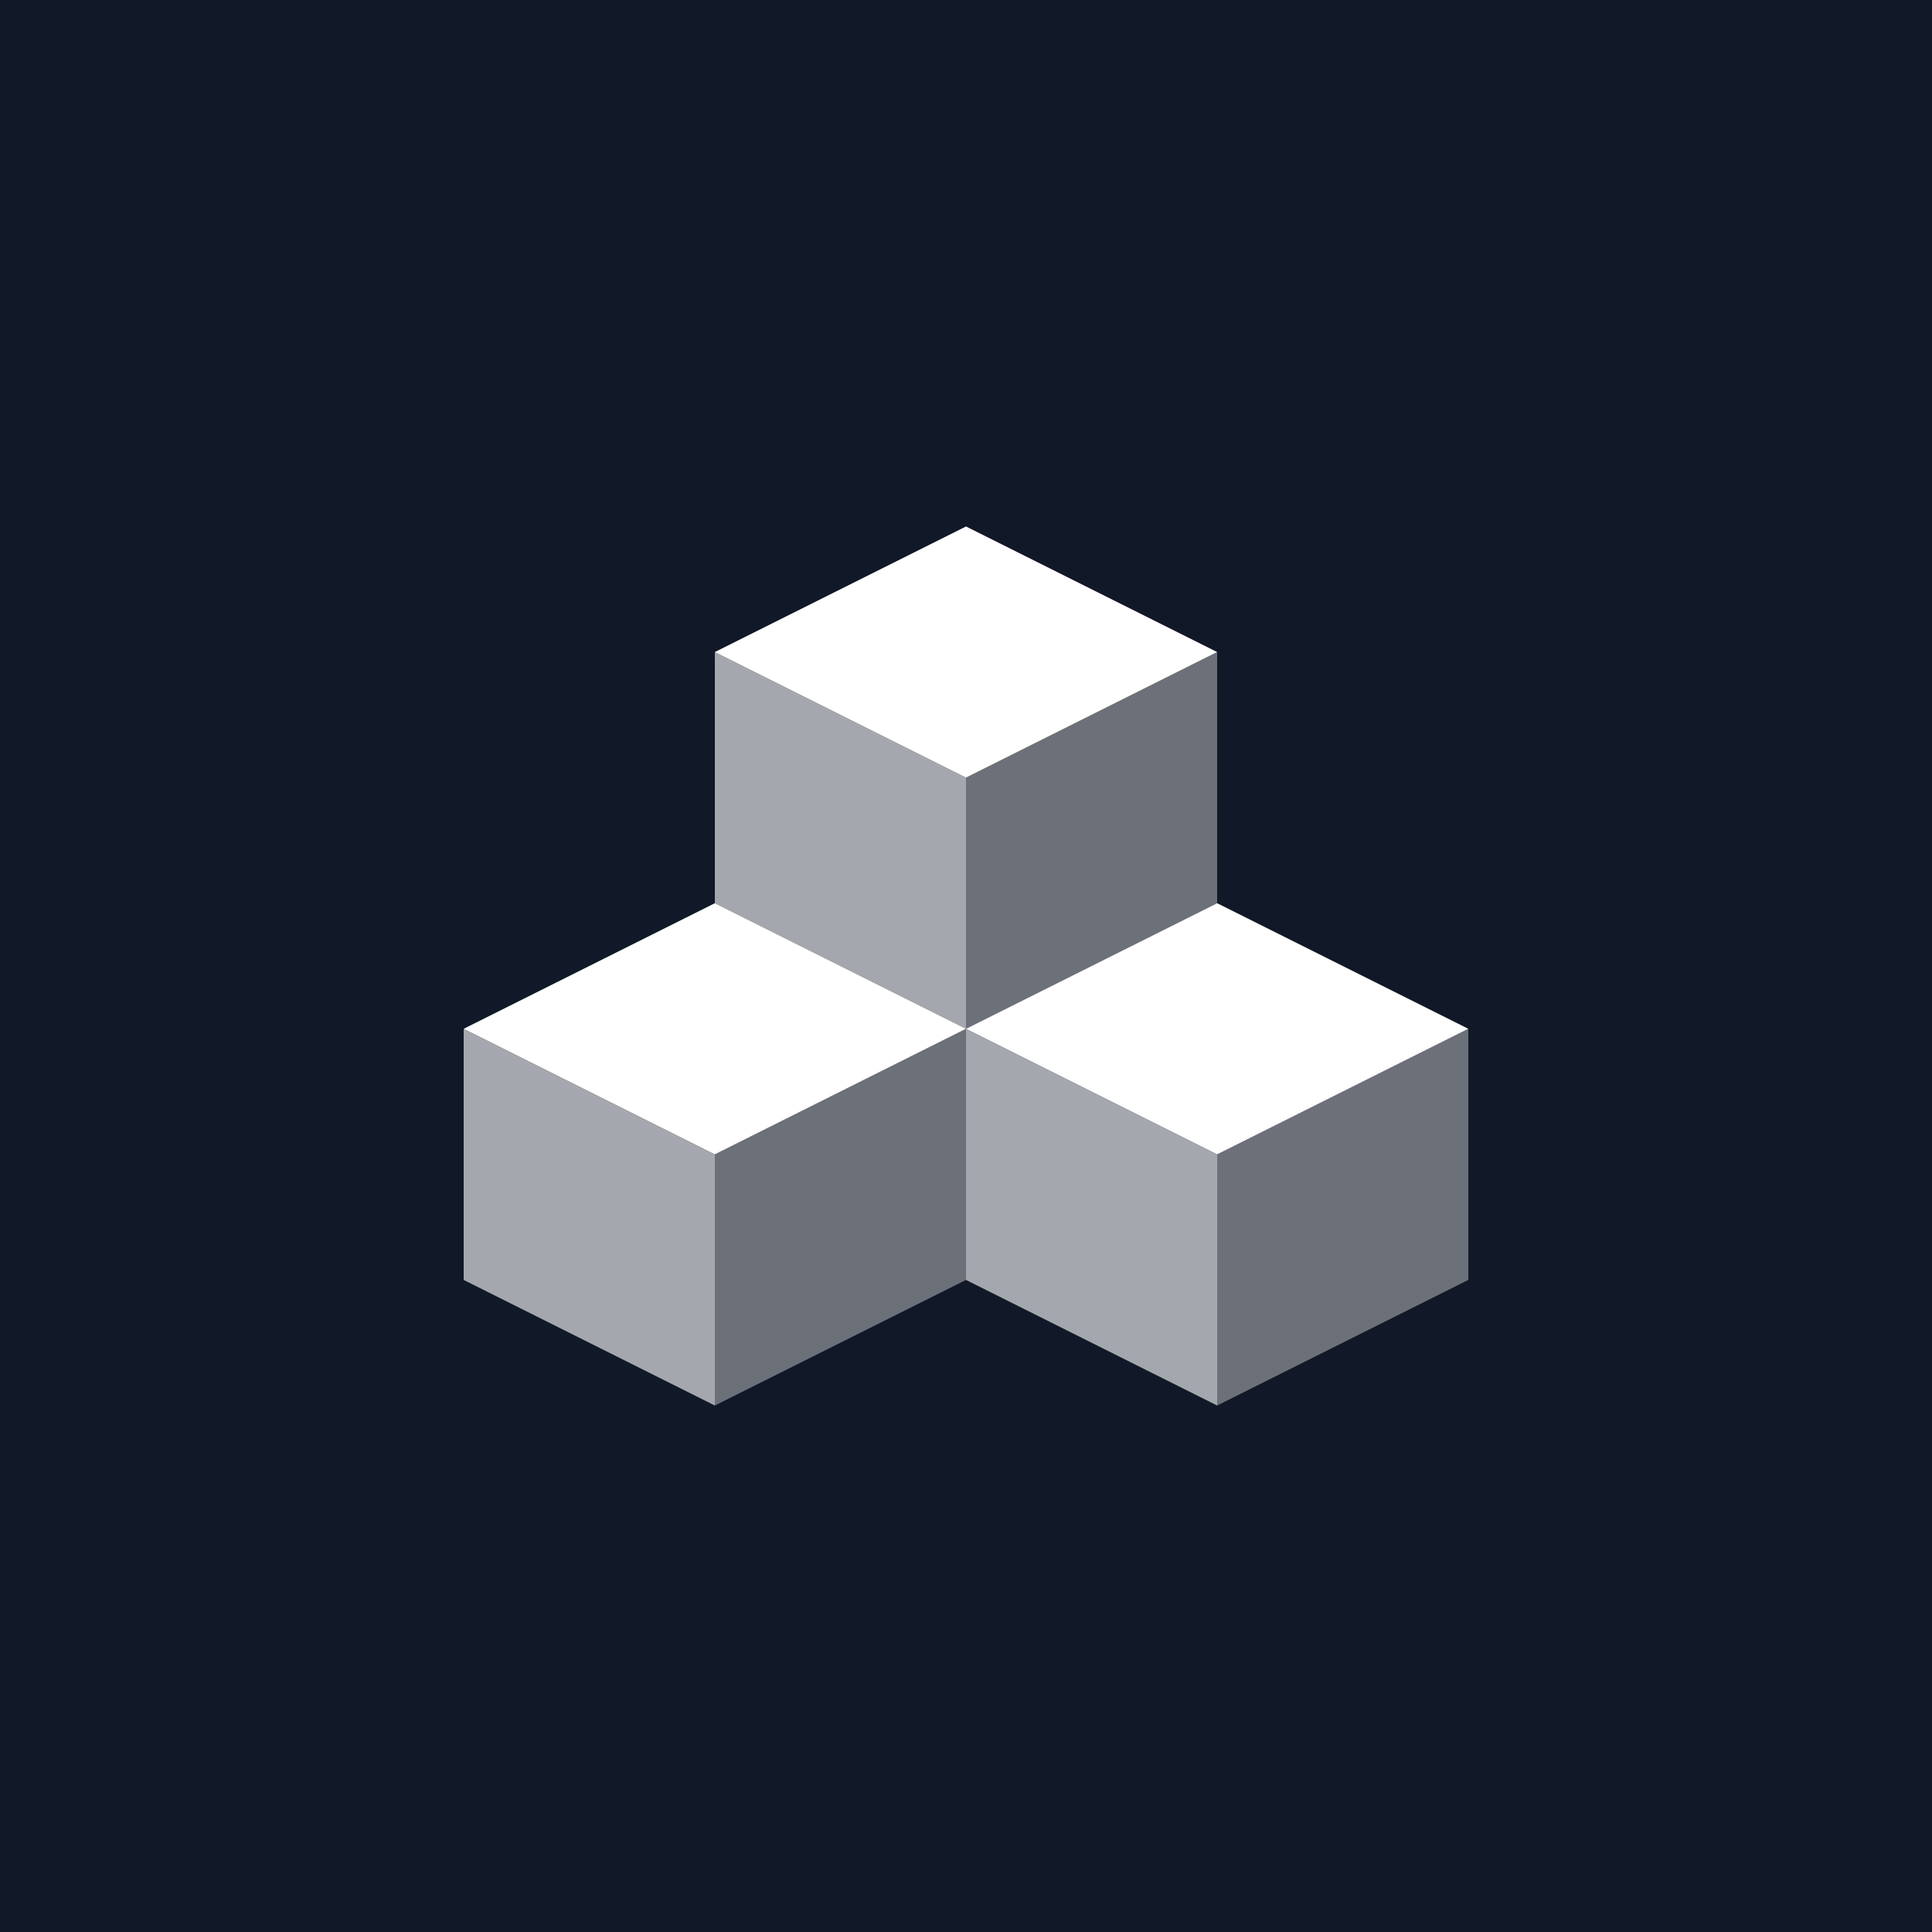
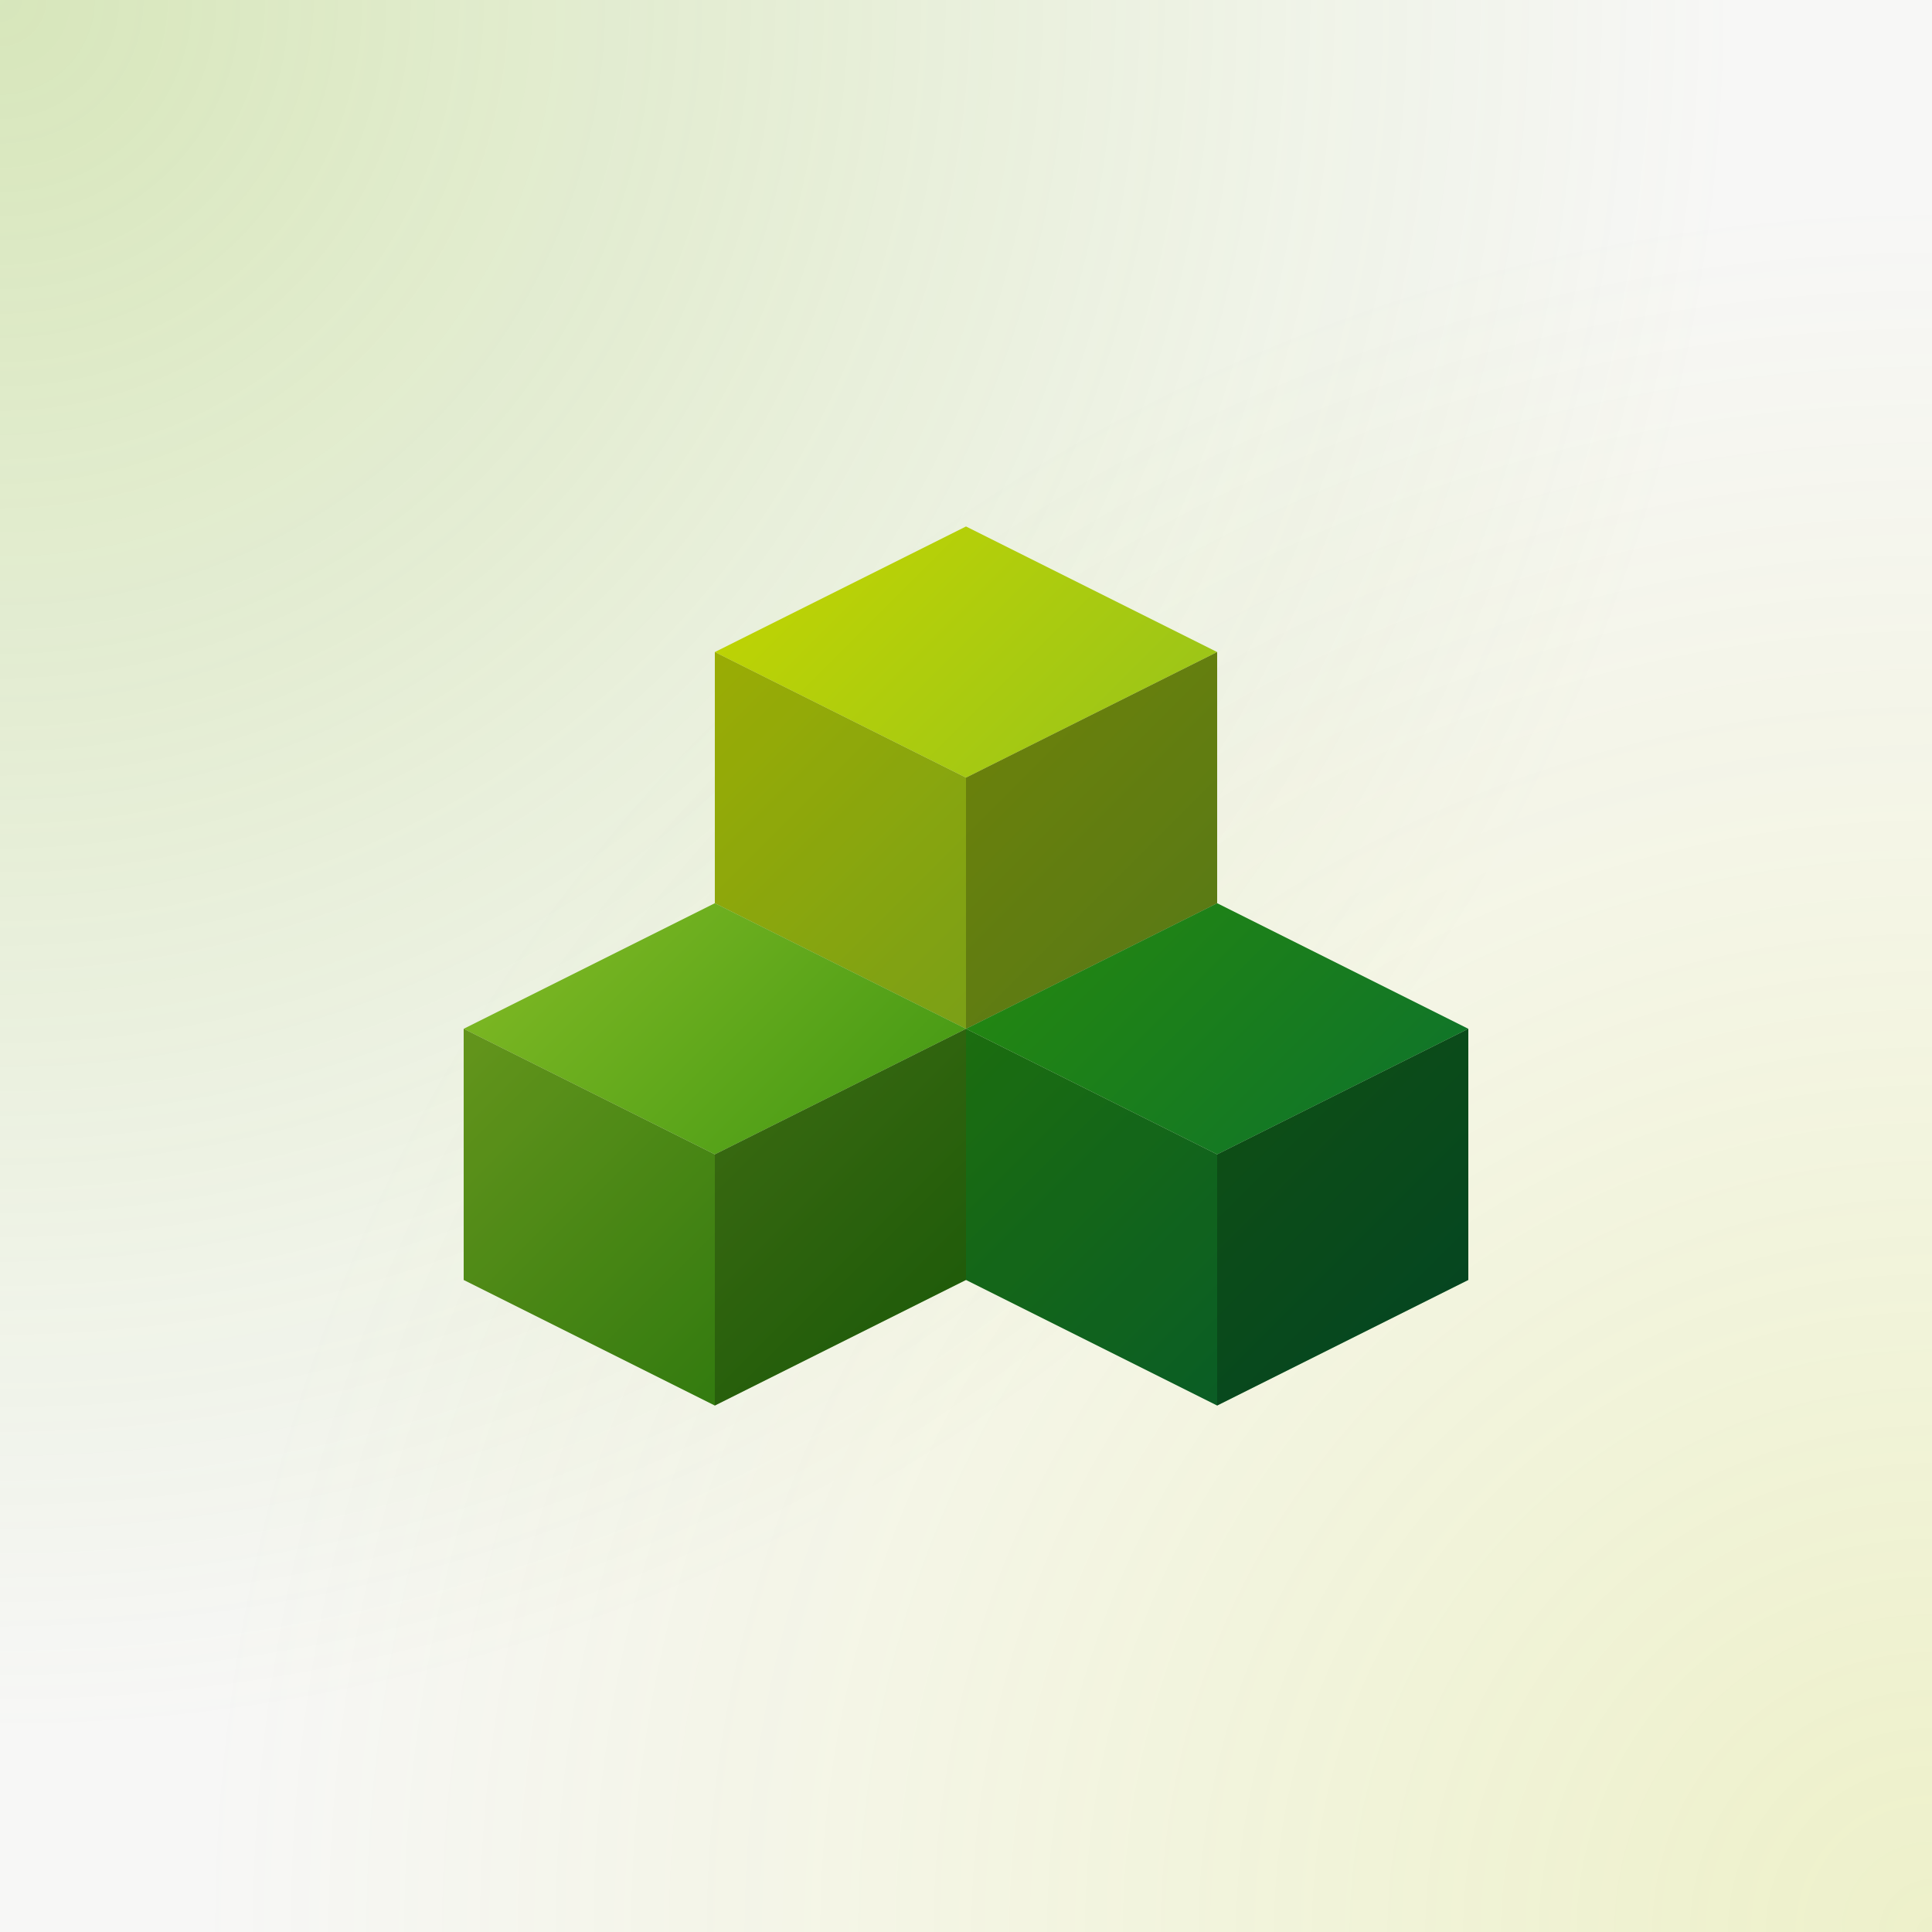
<svg xmlns="http://www.w3.org/2000/svg" viewBox="0 0 512 512" role="img" aria-label="Enact">
-   <rect width="512" height="512" fill="#111827" />
-   <path fill="#ffffff" fill-opacity="1" d="M12 2.375 L17.5 5.125 L12 7.875 L6.5 5.125 Z" transform="translate(110.778 110.778) scale(12.10182)" />
-   <path fill="#ffffff" fill-opacity="0.62" d="M6.5 5.125 L12 7.875 L12 13.375 L6.5 10.625 Z" transform="translate(110.778 110.778) scale(12.10182)" />
-   <path fill="#ffffff" fill-opacity="0.38" d="M12 7.875 L17.5 5.125 L17.5 10.625 L12 13.375 Z" transform="translate(110.778 110.778) scale(12.10182)" />
-   <path fill="#ffffff" fill-opacity="1" d="M6.5 10.625 L12 13.375 L6.5 16.125 L1 13.375 Z" transform="translate(110.778 110.778) scale(12.10182)" />
-   <path fill="#ffffff" fill-opacity="0.62" d="M1 13.375 L6.5 16.125 L6.5 21.625 L1 18.875 Z" transform="translate(110.778 110.778) scale(12.10182)" />
-   <path fill="#ffffff" fill-opacity="0.38" d="M6.5 16.125 L12 13.375 L12 18.875 L6.5 21.625 Z" transform="translate(110.778 110.778) scale(12.10182)" />
-   <path fill="#ffffff" fill-opacity="1" d="M17.5 10.625 L23 13.375 L17.5 16.125 L12 13.375 Z" transform="translate(110.778 110.778) scale(12.10182)" />
-   <path fill="#ffffff" fill-opacity="0.62" d="M12 13.375 L17.5 16.125 L17.5 21.625 L12 18.875 Z" transform="translate(110.778 110.778) scale(12.10182)" />
-   <path fill="#ffffff" fill-opacity="0.38" d="M17.5 16.125 L23 13.375 L23 18.875 L17.5 21.625 Z" transform="translate(110.778 110.778) scale(12.10182)" />
+   <defs>
+     <radialGradient id="enact-icon-light-a" gradientUnits="userSpaceOnUse" cx="0" cy="0" r="460">
+       <stop offset="0" stop-color="#86bc25" stop-opacity="0.28" />
+       <stop offset="1" stop-color="#86bc25" stop-opacity="0" />
+     </radialGradient>
+     <radialGradient id="enact-icon-light-b" gradientUnits="userSpaceOnUse" cx="512" cy="512" r="460">
+       <stop offset="0" stop-color="#c4d600" stop-opacity="0.18" />
+       <stop offset="1" stop-color="#c4d600" stop-opacity="0" />
+     </radialGradient>
+     <linearGradient id="enact-icon-top" gradientUnits="userSpaceOnUse" x1="6.5" y1="2.375" x2="17.5" y2="13.375">
+       <stop offset="0" stop-color="#c4d600" />
+       <stop offset="1" stop-color="#86bc25" />
+     </linearGradient>
+     <linearGradient id="enact-icon-left" gradientUnits="userSpaceOnUse" x1="1" y1="10.625" x2="12" y2="21.625">
+       <stop offset="0" stop-color="#86bc25" />
+       <stop offset="1" stop-color="#26890d" />
+     </linearGradient>
+     <linearGradient id="enact-icon-right" gradientUnits="userSpaceOnUse" x1="12" y1="10.625" x2="23" y2="21.625">
+       <stop offset="0" stop-color="#26890d" />
+       <stop offset="1" stop-color="#046a38" />
+     </linearGradient>
+   </defs>
+   <rect width="512" height="512" fill="#f7f7f6" />
+   <rect width="512" height="512" fill="url(#enact-icon-light-a)" />
+   <rect width="512" height="512" fill="url(#enact-icon-light-b)" />
+   <g transform="translate(110.778 110.778) scale(12.10182)">
+     <path fill="url(#enact-icon-top)" d="M12 2.375 L17.5 5.125 L12 7.875 L6.5 5.125 Z" />
+     <path fill="url(#enact-icon-top)" d="M6.5 5.125 L12 7.875 L12 13.375 L6.5 10.625 Z" />
+     <path fill="url(#enact-icon-top)" d="M12 7.875 L17.5 5.125 L17.5 10.625 L12 13.375 Z" />
+     <path fill="url(#enact-icon-left)" d="M6.5 10.625 L12 13.375 L6.5 16.125 L1 13.375 Z" />
+     <path fill="url(#enact-icon-left)" d="M1 13.375 L6.5 16.125 L6.5 21.625 L1 18.875 Z" />
+     <path fill="url(#enact-icon-left)" d="M6.5 16.125 L12 13.375 L12 18.875 L6.5 21.625 Z" />
+     <path fill="url(#enact-icon-right)" d="M17.5 10.625 L23 13.375 L17.5 16.125 L12 13.375 Z" />
+     <path fill="url(#enact-icon-right)" d="M12 13.375 L17.5 16.125 L17.5 21.625 L12 18.875 Z" />
+     <path fill="url(#enact-icon-right)" d="M17.5 16.125 L23 13.375 L23 18.875 L17.5 21.625 Z" />
+     <path fill="#000000" fill-opacity="0.18" d="M6.5 5.125 L12 7.875 L12 13.375 L6.5 10.625 Z" />
+     <path fill="#000000" fill-opacity="0.36" d="M12 7.875 L17.5 5.125 L17.5 10.625 L12 13.375 Z" />
+     <path fill="#000000" fill-opacity="0.18" d="M1 13.375 L6.5 16.125 L6.5 21.625 L1 18.875 Z" />
+     <path fill="#000000" fill-opacity="0.36" d="M6.5 16.125 L12 13.375 L12 18.875 L6.5 21.625 Z" />
+     <path fill="#000000" fill-opacity="0.18" d="M12 13.375 L17.5 16.125 L17.5 21.625 L12 18.875 Z" />
+     <path fill="#000000" fill-opacity="0.36" d="M17.5 16.125 L23 13.375 L23 18.875 L17.5 21.625 Z" />
+   </g>
</svg>
